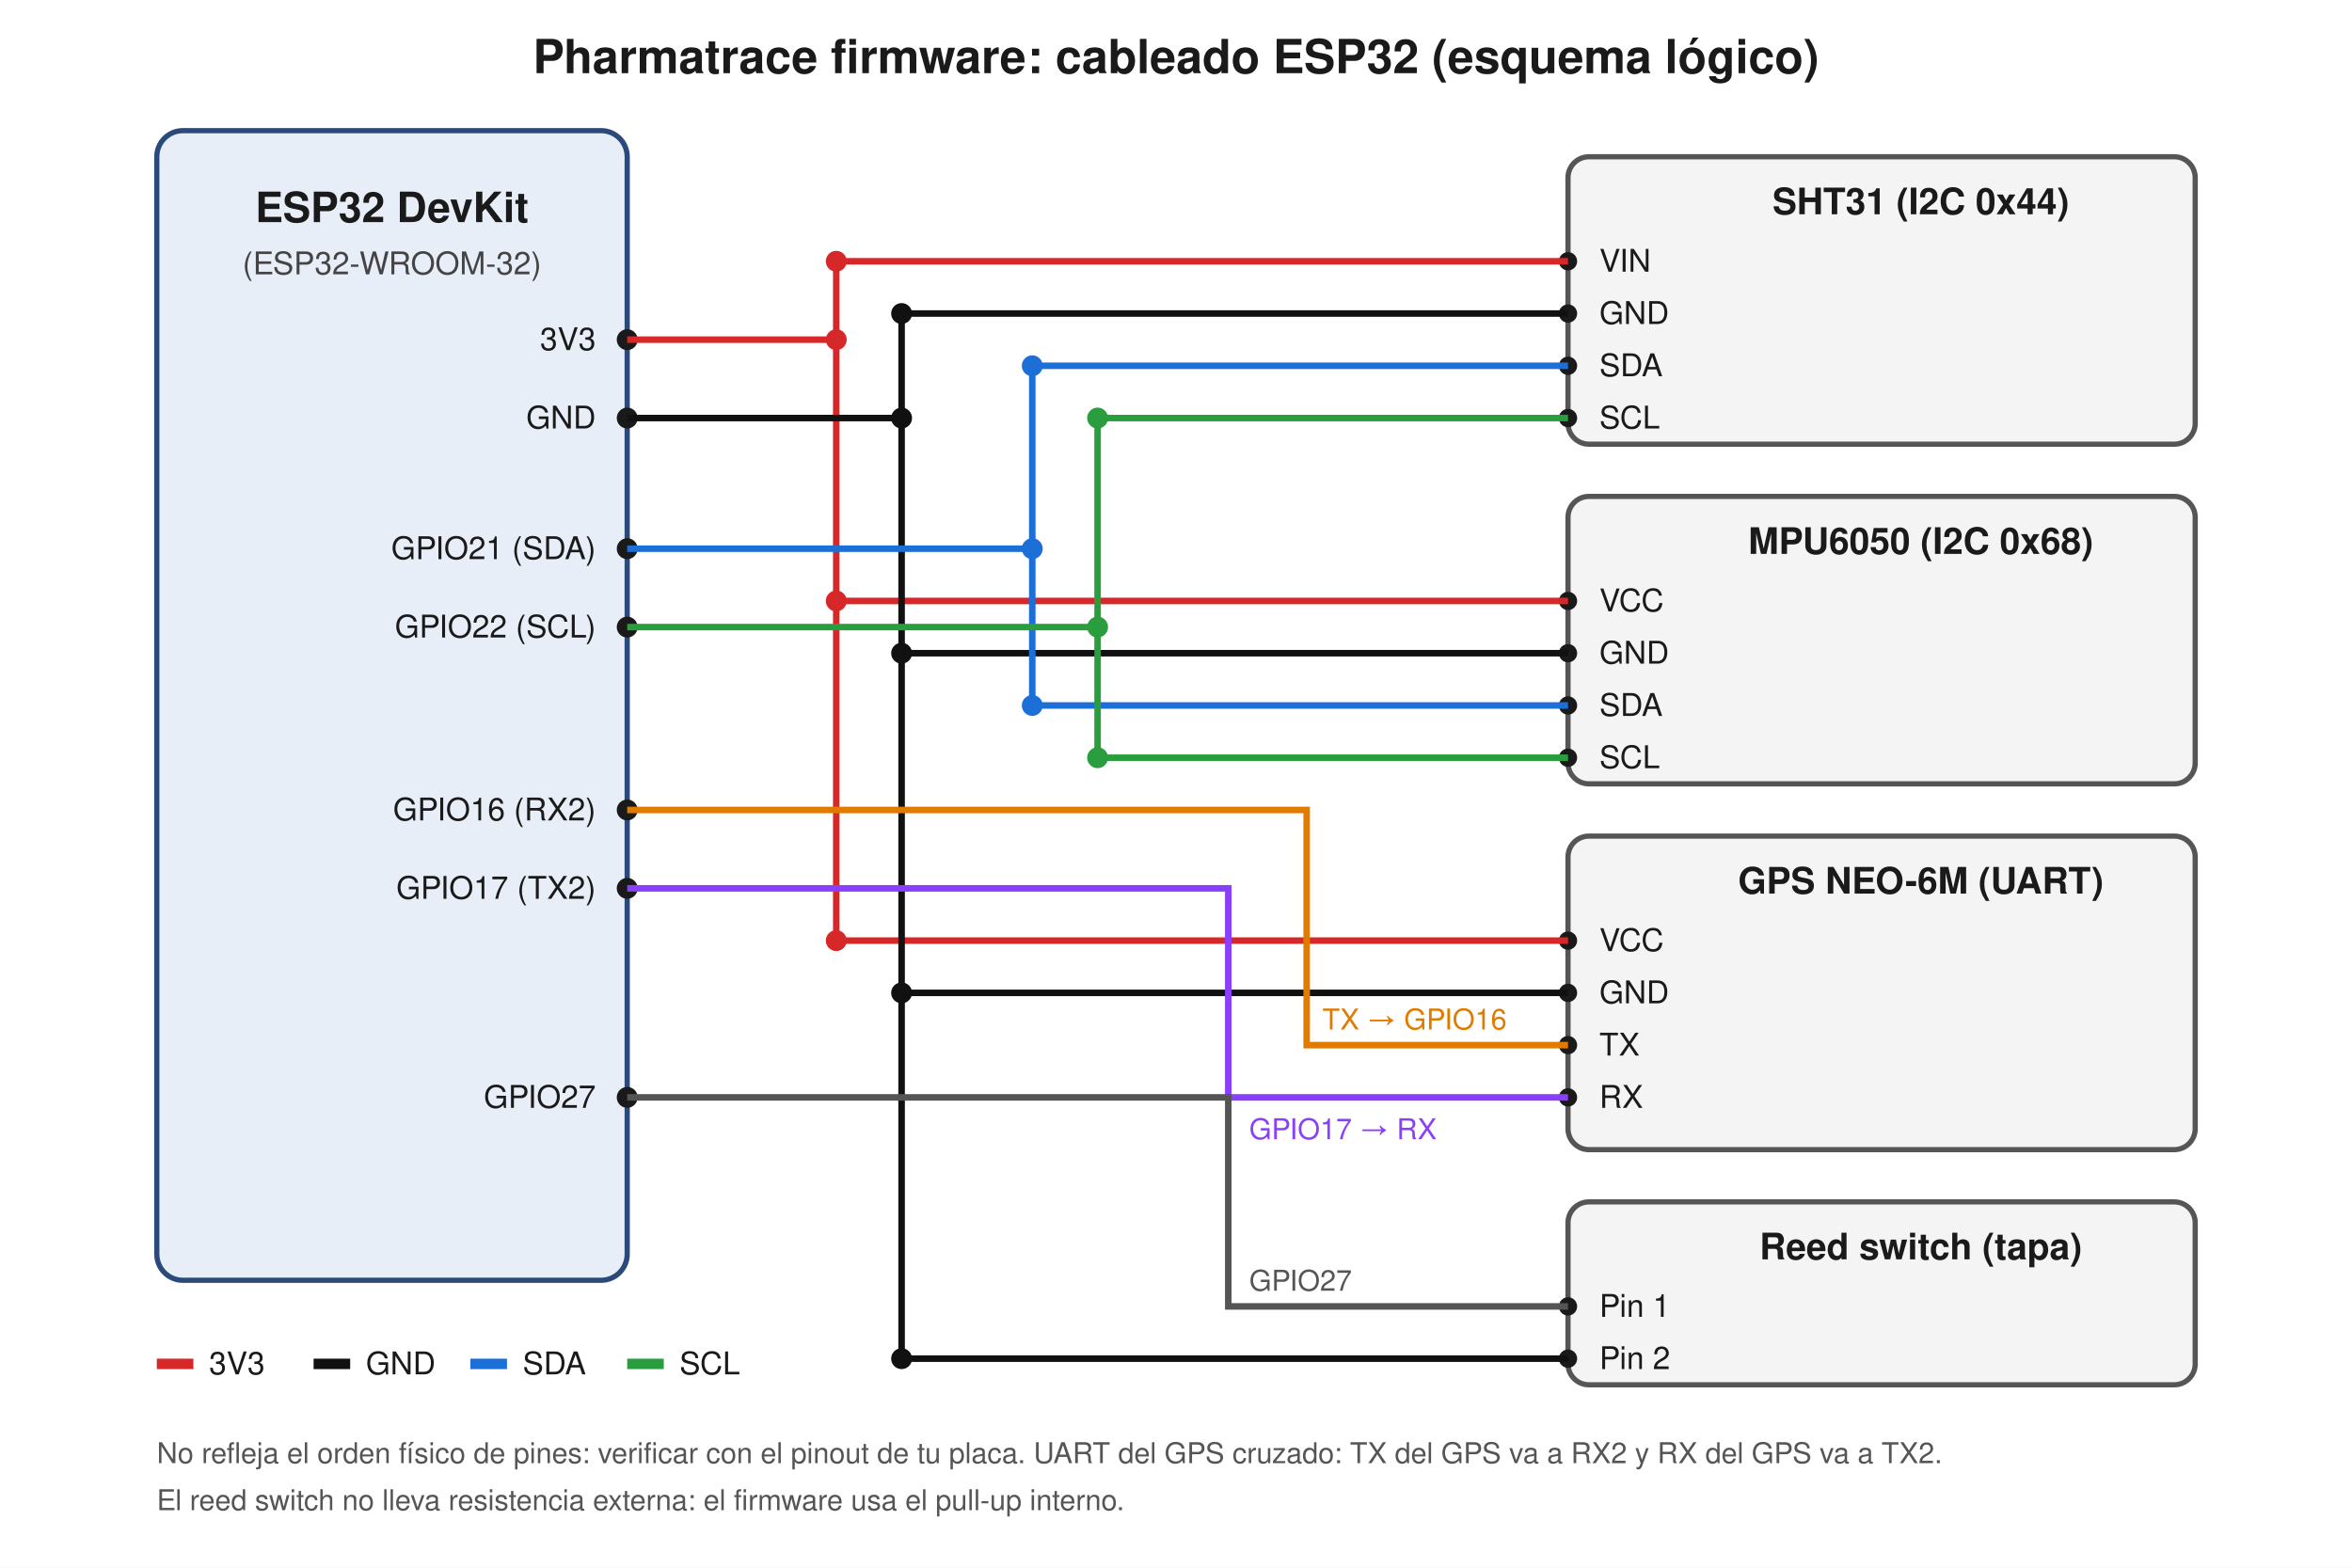
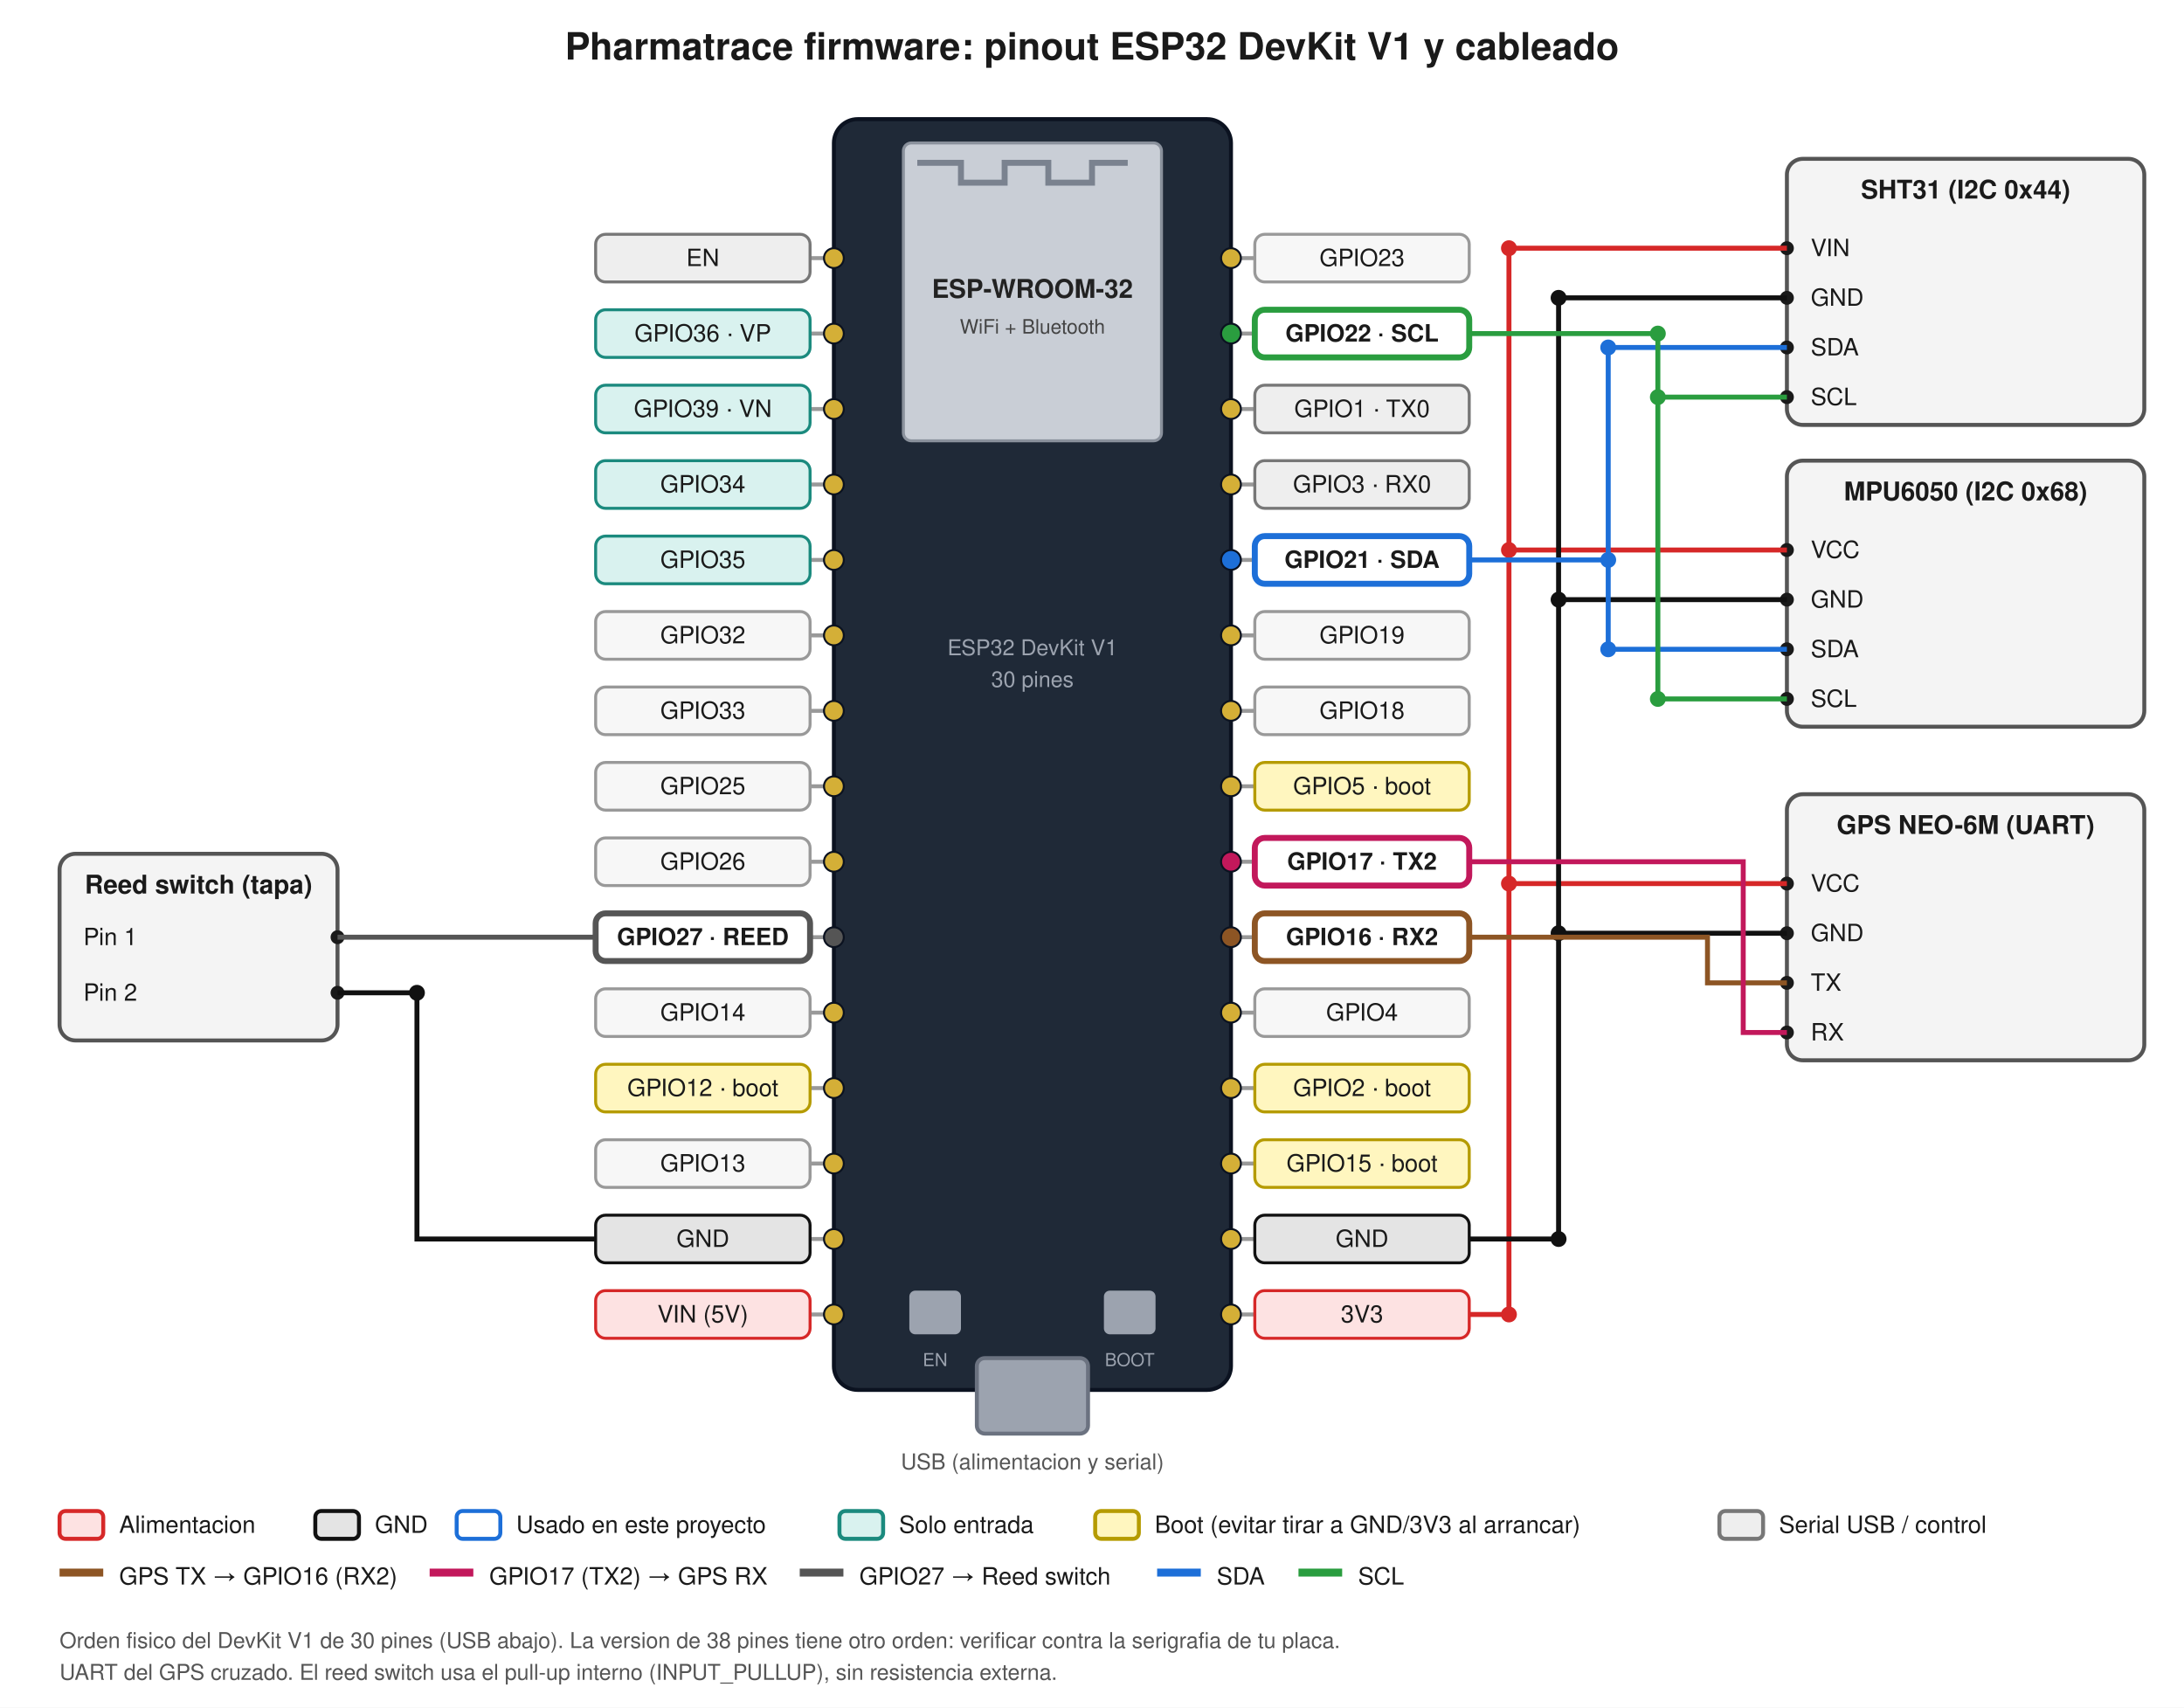
- <svg xmlns="http://www.w3.org/2000/svg" viewBox="0 0 900 600" width="900" height="600" font-family="Helvetica, Arial, sans-serif">
-   <rect width="900" height="600" fill="#ffffff" />
-   <text x="450" y="28" text-anchor="middle" font-size="18" font-weight="bold" fill="#1a1a1a">Pharmatrace firmware: cableado ESP32 (esquema lógico)</text>
-   <rect x="60" y="50" width="180" height="440" rx="10" fill="#e8eef7" stroke="#2b4a7a" stroke-width="2" />
-   <text x="150" y="85" text-anchor="middle" font-size="16" font-weight="bold" fill="#1a1a1a">ESP32 DevKit</text>
-   <text x="150" y="105" text-anchor="middle" font-size="12" fill="#444">(ESP32-WROOM-32)</text>
-   <g font-size="12" fill="#1a1a1a" text-anchor="end">
-     <text x="228" y="134">3V3</text>
-     <text x="228" y="164">GND</text>
-     <text x="228" y="214">GPIO21 (SDA)</text>
-     <text x="228" y="244">GPIO22 (SCL)</text>
-     <text x="228" y="314">GPIO16 (RX2)</text>
-     <text x="228" y="344">GPIO17 (TX2)</text>
-     <text x="228" y="424">GPIO27</text>
-   </g>
-   <g fill="#1a1a1a">
-     <circle cx="240" cy="130" r="4" />
-     <circle cx="240" cy="160" r="4" />
-     <circle cx="240" cy="210" r="4" />
-     <circle cx="240" cy="240" r="4" />
-     <circle cx="240" cy="310" r="4" />
-     <circle cx="240" cy="340" r="4" />
-     <circle cx="240" cy="420" r="4" />
-   </g>
-   <g stroke-width="2" fill="#f4f4f4" stroke="#555">
-     <rect x="600" y="60" width="240" height="110" rx="8" />
-     <rect x="600" y="190" width="240" height="110" rx="8" />
-     <rect x="600" y="320" width="240" height="120" rx="8" />
-     <rect x="600" y="460" width="240" height="70" rx="8" />
-   </g>
-   <g font-size="14" font-weight="bold" fill="#1a1a1a">
-     <text x="735" y="82" text-anchor="middle">SHT31 (I2C 0x44)</text>
-     <text x="735" y="212" text-anchor="middle">MPU6050 (I2C 0x68)</text>
-     <text x="735" y="342" text-anchor="middle">GPS NEO-6M (UART)</text>
-     <text x="735" y="482" text-anchor="middle">Reed switch (tapa)</text>
-   </g>
-   <g font-size="12" fill="#1a1a1a">
-     <text x="612" y="104">VIN</text>
-     <text x="612" y="124">GND</text>
-     <text x="612" y="144">SDA</text>
-     <text x="612" y="164">SCL</text>
-     <text x="612" y="234">VCC</text>
-     <text x="612" y="254">GND</text>
-     <text x="612" y="274">SDA</text>
-     <text x="612" y="294">SCL</text>
-     <text x="612" y="364">VCC</text>
-     <text x="612" y="384">GND</text>
-     <text x="612" y="404">TX</text>
-     <text x="612" y="424">RX</text>
-     <text x="612" y="504">Pin 1</text>
-     <text x="612" y="524">Pin 2</text>
-   </g>
-   <g fill="#1a1a1a">
-     <circle cx="600" cy="100" r="3.5" />
-     <circle cx="600" cy="120" r="3.5" />
-     <circle cx="600" cy="140" r="3.5" />
-     <circle cx="600" cy="160" r="3.5" />
-     <circle cx="600" cy="230" r="3.5" />
-     <circle cx="600" cy="250" r="3.5" />
-     <circle cx="600" cy="270" r="3.5" />
-     <circle cx="600" cy="290" r="3.5" />
-     <circle cx="600" cy="360" r="3.5" />
-     <circle cx="600" cy="380" r="3.5" />
-     <circle cx="600" cy="400" r="3.5" />
-     <circle cx="600" cy="420" r="3.5" />
-     <circle cx="600" cy="500" r="3.5" />
-     <circle cx="600" cy="520" r="3.5" />
-   </g>
-   <g stroke="#d62828" stroke-width="2.5" fill="none">
-     <path d="M240 130 H320" />
-     <path d="M320 100 V360" />
-     <path d="M320 100 H600" />
-     <path d="M320 230 H600" />
-     <path d="M320 360 H600" />
-   </g>
-   <g fill="#d62828">
-     <circle cx="320" cy="130" r="4" />
-     <circle cx="320" cy="100" r="4" />
-     <circle cx="320" cy="230" r="4" />
-     <circle cx="320" cy="360" r="4" />
-   </g>
-   <g stroke="#111" stroke-width="2.5" fill="none">
-     <path d="M240 160 H345" />
-     <path d="M345 120 V520" />
-     <path d="M345 120 H600" />
-     <path d="M345 250 H600" />
-     <path d="M345 380 H600" />
-     <path d="M345 520 H600" />
-   </g>
-   <g fill="#111">
-     <circle cx="345" cy="160" r="4" />
-     <circle cx="345" cy="120" r="4" />
-     <circle cx="345" cy="250" r="4" />
-     <circle cx="345" cy="380" r="4" />
-     <circle cx="345" cy="520" r="4" />
-   </g>
-   <g stroke="#1d6fd8" stroke-width="2.5" fill="none">
-     <path d="M240 210 H395" />
-     <path d="M395 140 V270" />
-     <path d="M395 140 H600" />
-     <path d="M395 270 H600" />
-   </g>
-   <g fill="#1d6fd8">
-     <circle cx="395" cy="210" r="4" />
-     <circle cx="395" cy="140" r="4" />
-     <circle cx="395" cy="270" r="4" />
-   </g>
-   <g stroke="#2a9d3f" stroke-width="2.5" fill="none">
-     <path d="M240 240 H420" />
-     <path d="M420 160 V290" />
-     <path d="M420 160 H600" />
-     <path d="M420 290 H600" />
-   </g>
-   <g fill="#2a9d3f">
-     <circle cx="420" cy="240" r="4" />
-     <circle cx="420" cy="160" r="4" />
-     <circle cx="420" cy="290" r="4" />
-   </g>
-   <g stroke="#e07b00" stroke-width="2.5" fill="none">
-     <path d="M240 310 H500 V400 H600" />
-   </g>
-   <g stroke="#8a3ffc" stroke-width="2.5" fill="none">
-     <path d="M240 340 H470 V420 H600" />
-   </g>
-   <text x="506" y="394" font-size="11" fill="#e07b00">TX → GPIO16</text>
-   <text x="478" y="436" font-size="11" fill="#8a3ffc">GPIO17 → RX</text>
-   <g stroke="#555" stroke-width="2.5" fill="none">
-     <path d="M240 420 H470 V500 H600" />
-   </g>
-   <text x="478" y="494" font-size="11" fill="#555">GPIO27</text>
-   <g font-size="12" fill="#1a1a1a">
-     <rect x="60" y="520" width="14" height="4" fill="#d62828" />
-     <text x="80" y="526">3V3</text>
-     <rect x="120" y="520" width="14" height="4" fill="#111" />
-     <text x="140" y="526">GND</text>
-     <rect x="180" y="520" width="14" height="4" fill="#1d6fd8" />
-     <text x="200" y="526">SDA</text>
-     <rect x="240" y="520" width="14" height="4" fill="#2a9d3f" />
-     <text x="260" y="526">SCL</text>
-     <text x="60" y="560" font-size="11" fill="#555">No refleja el orden físico de pines: verificar con el pinout de tu placa. UART del GPS cruzado: TX del GPS va a RX2 y RX del GPS va a TX2.</text>
-     <text x="60" y="578" font-size="11" fill="#555">El reed switch no lleva resistencia externa: el firmware usa el pull-up interno.</text>
-   </g>
+ <svg xmlns="http://www.w3.org/2000/svg" viewBox="0 0 1100 860" width="1100" height="860" font-family="Helvetica, Arial, sans-serif">
+   <rect width="1100" height="860" fill="#ffffff" />
+   <text x="550" y="30" text-anchor="middle" font-size="19" font-weight="bold" fill="#1a1a1a">Pharmatrace firmware: pinout ESP32 DevKit V1 y cableado</text>
+   <rect x="420" y="60" width="200" height="640" rx="12" fill="#1f2937" stroke="#0b1220" stroke-width="2" />
+   <rect x="455" y="72" width="130" height="150" rx="4" fill="#c9ced6" stroke="#8a919c" stroke-width="1.5" />
+   <path d="M462 82 h22 v10 h22 v-10 h22 v10 h22 v-10 h18" fill="none" stroke="#7a828f" stroke-width="3" />
+   <text x="520" y="150" text-anchor="middle" font-size="13" font-weight="bold" fill="#222">ESP-WROOM-32</text>
+   <text x="520" y="168" text-anchor="middle" font-size="10" fill="#444">WiFi + Bluetooth</text>
+   <text x="520" y="330" text-anchor="middle" font-size="11" fill="#9ca3af">ESP32 DevKit V1</text>
+   <text x="520" y="346" text-anchor="middle" font-size="11" fill="#9ca3af">30 pines</text>
+   <rect x="458" y="650" width="26" height="22" rx="3" fill="#9ca3af" />
+   <text x="471" y="688" text-anchor="middle" font-size="9" fill="#9ca3af">EN</text>
+   <rect x="556" y="650" width="26" height="22" rx="3" fill="#9ca3af" />
+   <text x="569" y="688" text-anchor="middle" font-size="9" fill="#9ca3af">BOOT</text>
+   <rect x="492" y="684" width="56" height="38" rx="4" fill="#9ca3af" stroke="#6b7280" stroke-width="2" />
+   <text x="520" y="740" text-anchor="middle" font-size="11" fill="#555">USB (alimentacion y serial)</text>
+   <line x1="408" y1="130" x2="420" y2="130" stroke="#999" stroke-width="2" />
+   <rect x="300" y="118" width="108" height="24" rx="5" fill="#eeeeee" stroke="#777777" stroke-width="1.5" />
+   <text x="354" y="134" text-anchor="middle" font-size="12" font-weight="normal" fill="#1a1a1a">EN</text>
+   <circle cx="420" cy="130" r="5" fill="#d4af37" stroke="#0b1220" stroke-width="1" />
+   <line x1="408" y1="168" x2="420" y2="168" stroke="#999" stroke-width="2" />
+   <rect x="300" y="156" width="108" height="24" rx="5" fill="#d9f2ef" stroke="#1b8a7e" stroke-width="1.5" />
+   <text x="354" y="172" text-anchor="middle" font-size="12" font-weight="normal" fill="#1a1a1a">GPIO36 · VP</text>
+   <circle cx="420" cy="168" r="5" fill="#d4af37" stroke="#0b1220" stroke-width="1" />
+   <line x1="408" y1="206" x2="420" y2="206" stroke="#999" stroke-width="2" />
+   <rect x="300" y="194" width="108" height="24" rx="5" fill="#d9f2ef" stroke="#1b8a7e" stroke-width="1.5" />
+   <text x="354" y="210" text-anchor="middle" font-size="12" font-weight="normal" fill="#1a1a1a">GPIO39 · VN</text>
+   <circle cx="420" cy="206" r="5" fill="#d4af37" stroke="#0b1220" stroke-width="1" />
+   <line x1="408" y1="244" x2="420" y2="244" stroke="#999" stroke-width="2" />
+   <rect x="300" y="232" width="108" height="24" rx="5" fill="#d9f2ef" stroke="#1b8a7e" stroke-width="1.5" />
+   <text x="354" y="248" text-anchor="middle" font-size="12" font-weight="normal" fill="#1a1a1a">GPIO34</text>
+   <circle cx="420" cy="244" r="5" fill="#d4af37" stroke="#0b1220" stroke-width="1" />
+   <line x1="408" y1="282" x2="420" y2="282" stroke="#999" stroke-width="2" />
+   <rect x="300" y="270" width="108" height="24" rx="5" fill="#d9f2ef" stroke="#1b8a7e" stroke-width="1.5" />
+   <text x="354" y="286" text-anchor="middle" font-size="12" font-weight="normal" fill="#1a1a1a">GPIO35</text>
+   <circle cx="420" cy="282" r="5" fill="#d4af37" stroke="#0b1220" stroke-width="1" />
+   <line x1="408" y1="320" x2="420" y2="320" stroke="#999" stroke-width="2" />
+   <rect x="300" y="308" width="108" height="24" rx="5" fill="#f7f7f7" stroke="#999999" stroke-width="1.5" />
+   <text x="354" y="324" text-anchor="middle" font-size="12" font-weight="normal" fill="#1a1a1a">GPIO32</text>
+   <circle cx="420" cy="320" r="5" fill="#d4af37" stroke="#0b1220" stroke-width="1" />
+   <line x1="408" y1="358" x2="420" y2="358" stroke="#999" stroke-width="2" />
+   <rect x="300" y="346" width="108" height="24" rx="5" fill="#f7f7f7" stroke="#999999" stroke-width="1.5" />
+   <text x="354" y="362" text-anchor="middle" font-size="12" font-weight="normal" fill="#1a1a1a">GPIO33</text>
+   <circle cx="420" cy="358" r="5" fill="#d4af37" stroke="#0b1220" stroke-width="1" />
+   <line x1="408" y1="396" x2="420" y2="396" stroke="#999" stroke-width="2" />
+   <rect x="300" y="384" width="108" height="24" rx="5" fill="#f7f7f7" stroke="#999999" stroke-width="1.5" />
+   <text x="354" y="400" text-anchor="middle" font-size="12" font-weight="normal" fill="#1a1a1a">GPIO25</text>
+   <circle cx="420" cy="396" r="5" fill="#d4af37" stroke="#0b1220" stroke-width="1" />
+   <line x1="408" y1="434" x2="420" y2="434" stroke="#999" stroke-width="2" />
+   <rect x="300" y="422" width="108" height="24" rx="5" fill="#f7f7f7" stroke="#999999" stroke-width="1.5" />
+   <text x="354" y="438" text-anchor="middle" font-size="12" font-weight="normal" fill="#1a1a1a">GPIO26</text>
+   <circle cx="420" cy="434" r="5" fill="#d4af37" stroke="#0b1220" stroke-width="1" />
+   <line x1="408" y1="472" x2="420" y2="472" stroke="#999" stroke-width="2" />
+   <rect x="300" y="460" width="108" height="24" rx="5" fill="#ffffff" stroke="#555555" stroke-width="3" />
+   <text x="354" y="476" text-anchor="middle" font-size="12" font-weight="bold" fill="#1a1a1a">GPIO27 · REED</text>
+   <circle cx="420" cy="472" r="5" fill="#555555" stroke="#0b1220" stroke-width="1" />
+   <line x1="408" y1="510" x2="420" y2="510" stroke="#999" stroke-width="2" />
+   <rect x="300" y="498" width="108" height="24" rx="5" fill="#f7f7f7" stroke="#999999" stroke-width="1.5" />
+   <text x="354" y="514" text-anchor="middle" font-size="12" font-weight="normal" fill="#1a1a1a">GPIO14</text>
+   <circle cx="420" cy="510" r="5" fill="#d4af37" stroke="#0b1220" stroke-width="1" />
+   <line x1="408" y1="548" x2="420" y2="548" stroke="#999" stroke-width="2" />
+   <rect x="300" y="536" width="108" height="24" rx="5" fill="#fff6bf" stroke="#b59b00" stroke-width="1.5" />
+   <text x="354" y="552" text-anchor="middle" font-size="12" font-weight="normal" fill="#1a1a1a">GPIO12 · boot</text>
+   <circle cx="420" cy="548" r="5" fill="#d4af37" stroke="#0b1220" stroke-width="1" />
+   <line x1="408" y1="586" x2="420" y2="586" stroke="#999" stroke-width="2" />
+   <rect x="300" y="574" width="108" height="24" rx="5" fill="#f7f7f7" stroke="#999999" stroke-width="1.5" />
+   <text x="354" y="590" text-anchor="middle" font-size="12" font-weight="normal" fill="#1a1a1a">GPIO13</text>
+   <circle cx="420" cy="586" r="5" fill="#d4af37" stroke="#0b1220" stroke-width="1" />
+   <line x1="408" y1="624" x2="420" y2="624" stroke="#999" stroke-width="2" />
+   <rect x="300" y="612" width="108" height="24" rx="5" fill="#e4e4e4" stroke="#111111" stroke-width="1.5" />
+   <text x="354" y="628" text-anchor="middle" font-size="12" font-weight="normal" fill="#1a1a1a">GND</text>
+   <circle cx="420" cy="624" r="5" fill="#d4af37" stroke="#0b1220" stroke-width="1" />
+   <line x1="408" y1="662" x2="420" y2="662" stroke="#999" stroke-width="2" />
+   <rect x="300" y="650" width="108" height="24" rx="5" fill="#fde2e2" stroke="#d62828" stroke-width="1.5" />
+   <text x="354" y="666" text-anchor="middle" font-size="12" font-weight="normal" fill="#1a1a1a">VIN (5V)</text>
+   <circle cx="420" cy="662" r="5" fill="#d4af37" stroke="#0b1220" stroke-width="1" />
+   <line x1="620" y1="130" x2="632" y2="130" stroke="#999" stroke-width="2" />
+   <rect x="632" y="118" width="108" height="24" rx="5" fill="#f7f7f7" stroke="#999999" stroke-width="1.5" />
+   <text x="686" y="134" text-anchor="middle" font-size="12" font-weight="normal" fill="#1a1a1a">GPIO23</text>
+   <circle cx="620" cy="130" r="5" fill="#d4af37" stroke="#0b1220" stroke-width="1" />
+   <line x1="620" y1="168" x2="632" y2="168" stroke="#999" stroke-width="2" />
+   <rect x="632" y="156" width="108" height="24" rx="5" fill="#ffffff" stroke="#2a9d3f" stroke-width="3" />
+   <text x="686" y="172" text-anchor="middle" font-size="12" font-weight="bold" fill="#1a1a1a">GPIO22 · SCL</text>
+   <circle cx="620" cy="168" r="5" fill="#2a9d3f" stroke="#0b1220" stroke-width="1" />
+   <line x1="620" y1="206" x2="632" y2="206" stroke="#999" stroke-width="2" />
+   <rect x="632" y="194" width="108" height="24" rx="5" fill="#eeeeee" stroke="#777777" stroke-width="1.5" />
+   <text x="686" y="210" text-anchor="middle" font-size="12" font-weight="normal" fill="#1a1a1a">GPIO1 · TX0</text>
+   <circle cx="620" cy="206" r="5" fill="#d4af37" stroke="#0b1220" stroke-width="1" />
+   <line x1="620" y1="244" x2="632" y2="244" stroke="#999" stroke-width="2" />
+   <rect x="632" y="232" width="108" height="24" rx="5" fill="#eeeeee" stroke="#777777" stroke-width="1.5" />
+   <text x="686" y="248" text-anchor="middle" font-size="12" font-weight="normal" fill="#1a1a1a">GPIO3 · RX0</text>
+   <circle cx="620" cy="244" r="5" fill="#d4af37" stroke="#0b1220" stroke-width="1" />
+   <line x1="620" y1="282" x2="632" y2="282" stroke="#999" stroke-width="2" />
+   <rect x="632" y="270" width="108" height="24" rx="5" fill="#ffffff" stroke="#1d6fd8" stroke-width="3" />
+   <text x="686" y="286" text-anchor="middle" font-size="12" font-weight="bold" fill="#1a1a1a">GPIO21 · SDA</text>
+   <circle cx="620" cy="282" r="5" fill="#1d6fd8" stroke="#0b1220" stroke-width="1" />
+   <line x1="620" y1="320" x2="632" y2="320" stroke="#999" stroke-width="2" />
+   <rect x="632" y="308" width="108" height="24" rx="5" fill="#f7f7f7" stroke="#999999" stroke-width="1.5" />
+   <text x="686" y="324" text-anchor="middle" font-size="12" font-weight="normal" fill="#1a1a1a">GPIO19</text>
+   <circle cx="620" cy="320" r="5" fill="#d4af37" stroke="#0b1220" stroke-width="1" />
+   <line x1="620" y1="358" x2="632" y2="358" stroke="#999" stroke-width="2" />
+   <rect x="632" y="346" width="108" height="24" rx="5" fill="#f7f7f7" stroke="#999999" stroke-width="1.5" />
+   <text x="686" y="362" text-anchor="middle" font-size="12" font-weight="normal" fill="#1a1a1a">GPIO18</text>
+   <circle cx="620" cy="358" r="5" fill="#d4af37" stroke="#0b1220" stroke-width="1" />
+   <line x1="620" y1="396" x2="632" y2="396" stroke="#999" stroke-width="2" />
+   <rect x="632" y="384" width="108" height="24" rx="5" fill="#fff6bf" stroke="#b59b00" stroke-width="1.5" />
+   <text x="686" y="400" text-anchor="middle" font-size="12" font-weight="normal" fill="#1a1a1a">GPIO5 · boot</text>
+   <circle cx="620" cy="396" r="5" fill="#d4af37" stroke="#0b1220" stroke-width="1" />
+   <line x1="620" y1="434" x2="632" y2="434" stroke="#999" stroke-width="2" />
+   <rect x="632" y="422" width="108" height="24" rx="5" fill="#ffffff" stroke="#c2185b" stroke-width="3" />
+   <text x="686" y="438" text-anchor="middle" font-size="12" font-weight="bold" fill="#1a1a1a">GPIO17 · TX2</text>
+   <circle cx="620" cy="434" r="5" fill="#c2185b" stroke="#0b1220" stroke-width="1" />
+   <line x1="620" y1="472" x2="632" y2="472" stroke="#999" stroke-width="2" />
+   <rect x="632" y="460" width="108" height="24" rx="5" fill="#ffffff" stroke="#8d5524" stroke-width="3" />
+   <text x="686" y="476" text-anchor="middle" font-size="12" font-weight="bold" fill="#1a1a1a">GPIO16 · RX2</text>
+   <circle cx="620" cy="472" r="5" fill="#8d5524" stroke="#0b1220" stroke-width="1" />
+   <line x1="620" y1="510" x2="632" y2="510" stroke="#999" stroke-width="2" />
+   <rect x="632" y="498" width="108" height="24" rx="5" fill="#f7f7f7" stroke="#999999" stroke-width="1.5" />
+   <text x="686" y="514" text-anchor="middle" font-size="12" font-weight="normal" fill="#1a1a1a">GPIO4</text>
+   <circle cx="620" cy="510" r="5" fill="#d4af37" stroke="#0b1220" stroke-width="1" />
+   <line x1="620" y1="548" x2="632" y2="548" stroke="#999" stroke-width="2" />
+   <rect x="632" y="536" width="108" height="24" rx="5" fill="#fff6bf" stroke="#b59b00" stroke-width="1.5" />
+   <text x="686" y="552" text-anchor="middle" font-size="12" font-weight="normal" fill="#1a1a1a">GPIO2 · boot</text>
+   <circle cx="620" cy="548" r="5" fill="#d4af37" stroke="#0b1220" stroke-width="1" />
+   <line x1="620" y1="586" x2="632" y2="586" stroke="#999" stroke-width="2" />
+   <rect x="632" y="574" width="108" height="24" rx="5" fill="#fff6bf" stroke="#b59b00" stroke-width="1.5" />
+   <text x="686" y="590" text-anchor="middle" font-size="12" font-weight="normal" fill="#1a1a1a">GPIO15 · boot</text>
+   <circle cx="620" cy="586" r="5" fill="#d4af37" stroke="#0b1220" stroke-width="1" />
+   <line x1="620" y1="624" x2="632" y2="624" stroke="#999" stroke-width="2" />
+   <rect x="632" y="612" width="108" height="24" rx="5" fill="#e4e4e4" stroke="#111111" stroke-width="1.5" />
+   <text x="686" y="628" text-anchor="middle" font-size="12" font-weight="normal" fill="#1a1a1a">GND</text>
+   <circle cx="620" cy="624" r="5" fill="#d4af37" stroke="#0b1220" stroke-width="1" />
+   <line x1="620" y1="662" x2="632" y2="662" stroke="#999" stroke-width="2" />
+   <rect x="632" y="650" width="108" height="24" rx="5" fill="#fde2e2" stroke="#d62828" stroke-width="1.5" />
+   <text x="686" y="666" text-anchor="middle" font-size="12" font-weight="normal" fill="#1a1a1a">3V3</text>
+   <circle cx="620" cy="662" r="5" fill="#d4af37" stroke="#0b1220" stroke-width="1" />
+   <rect x="900" y="80" width="180" height="134" rx="8" fill="#f4f4f4" stroke="#555" stroke-width="2" />
+   <text x="990" y="100" text-anchor="middle" font-size="13" font-weight="bold" fill="#1a1a1a">SHT31 (I2C 0x44)</text>
+   <text x="912" y="129" font-size="12" fill="#1a1a1a">VIN</text>
+   <circle cx="900" cy="125" r="3.5" fill="#1a1a1a" />
+   <text x="912" y="154" font-size="12" fill="#1a1a1a">GND</text>
+   <circle cx="900" cy="150" r="3.5" fill="#1a1a1a" />
+   <text x="912" y="179" font-size="12" fill="#1a1a1a">SDA</text>
+   <circle cx="900" cy="175" r="3.5" fill="#1a1a1a" />
+   <text x="912" y="204" font-size="12" fill="#1a1a1a">SCL</text>
+   <circle cx="900" cy="200" r="3.5" fill="#1a1a1a" />
+   <rect x="900" y="232" width="180" height="134" rx="8" fill="#f4f4f4" stroke="#555" stroke-width="2" />
+   <text x="990" y="252" text-anchor="middle" font-size="13" font-weight="bold" fill="#1a1a1a">MPU6050 (I2C 0x68)</text>
+   <text x="912" y="281" font-size="12" fill="#1a1a1a">VCC</text>
+   <circle cx="900" cy="277" r="3.5" fill="#1a1a1a" />
+   <text x="912" y="306" font-size="12" fill="#1a1a1a">GND</text>
+   <circle cx="900" cy="302" r="3.5" fill="#1a1a1a" />
+   <text x="912" y="331" font-size="12" fill="#1a1a1a">SDA</text>
+   <circle cx="900" cy="327" r="3.5" fill="#1a1a1a" />
+   <text x="912" y="356" font-size="12" fill="#1a1a1a">SCL</text>
+   <circle cx="900" cy="352" r="3.5" fill="#1a1a1a" />
+   <rect x="900" y="400" width="180" height="134" rx="8" fill="#f4f4f4" stroke="#555" stroke-width="2" />
+   <text x="990" y="420" text-anchor="middle" font-size="13" font-weight="bold" fill="#1a1a1a">GPS NEO-6M (UART)</text>
+   <text x="912" y="449" font-size="12" fill="#1a1a1a">VCC</text>
+   <circle cx="900" cy="445" r="3.5" fill="#1a1a1a" />
+   <text x="912" y="474" font-size="12" fill="#1a1a1a">GND</text>
+   <circle cx="900" cy="470" r="3.5" fill="#1a1a1a" />
+   <text x="912" y="499" font-size="12" fill="#1a1a1a">TX</text>
+   <circle cx="900" cy="495" r="3.5" fill="#1a1a1a" />
+   <text x="912" y="524" font-size="12" fill="#1a1a1a">RX</text>
+   <circle cx="900" cy="520" r="3.5" fill="#1a1a1a" />
+   <rect x="30" y="430" width="140" height="94" rx="8" fill="#f4f4f4" stroke="#555" stroke-width="2" />
+   <text x="100" y="450" text-anchor="middle" font-size="13" font-weight="bold" fill="#1a1a1a">Reed switch (tapa)</text>
+   <text x="42" y="476" font-size="12" fill="#1a1a1a">Pin 1</text>
+   <circle cx="170" cy="472" r="3.5" fill="#1a1a1a" />
+   <text x="42" y="504" font-size="12" fill="#1a1a1a">Pin 2</text>
+   <circle cx="170" cy="500" r="3.5" fill="#1a1a1a" />
+   <path d="M740 662 H760 V125 M760 125 H900 M760 277 H900 M760 445 H900" fill="none" stroke="#d62828" stroke-width="2.5" />
+   <circle cx="760" cy="125" r="4" fill="#d62828" />
+   <circle cx="760" cy="277" r="4" fill="#d62828" />
+   <circle cx="760" cy="445" r="4" fill="#d62828" />
+   <circle cx="760" cy="662" r="4" fill="#d62828" />
+   <path d="M740 624 H785 V150 M785 150 H900 M785 302 H900 M785 470 H900" fill="none" stroke="#111111" stroke-width="2.5" />
+   <circle cx="785" cy="150" r="4" fill="#111111" />
+   <circle cx="785" cy="302" r="4" fill="#111111" />
+   <circle cx="785" cy="470" r="4" fill="#111111" />
+   <circle cx="785" cy="624" r="4" fill="#111111" />
+   <path d="M740 282 H810 M810 175 V327 M810 175 H900 M810 327 H900" fill="none" stroke="#1d6fd8" stroke-width="2.5" />
+   <circle cx="810" cy="175" r="4" fill="#1d6fd8" />
+   <circle cx="810" cy="327" r="4" fill="#1d6fd8" />
+   <circle cx="810" cy="282" r="4" fill="#1d6fd8" />
+   <path d="M740 168 H835 M835 168 V352 M835 200 H900 M835 352 H900" fill="none" stroke="#2a9d3f" stroke-width="2.5" />
+   <circle cx="835" cy="200" r="4" fill="#2a9d3f" />
+   <circle cx="835" cy="352" r="4" fill="#2a9d3f" />
+   <circle cx="835" cy="168" r="4" fill="#2a9d3f" />
+   <path d="M740 472 H860 V495 H900" fill="none" stroke="#8d5524" stroke-width="2.5" />
+   <path d="M740 434 H878 V520 H900" fill="none" stroke="#c2185b" stroke-width="2.5" />
+   <path d="M300 472 H170" fill="none" stroke="#555555" stroke-width="2.5" />
+   <path d="M300 624 H210 V500 H170" fill="none" stroke="#111111" stroke-width="2.5" />
+   <circle cx="210" cy="500" r="4" fill="#111111" />
+   <rect x="30" y="761" width="22" height="14" rx="3" fill="#fde2e2" stroke="#d62828" stroke-width="2" />
+   <text x="60" y="772" font-size="12" fill="#1a1a1a">Alimentacion</text>
+   <rect x="158.8" y="761" width="22" height="14" rx="3" fill="#e4e4e4" stroke="#111111" stroke-width="2" />
+   <text x="188.8" y="772" font-size="12" fill="#1a1a1a">GND</text>
+   <rect x="230.0" y="761" width="22" height="14" rx="3" fill="#ffffff" stroke="#1d6fd8" stroke-width="2" />
+   <text x="260.0" y="772" font-size="12" fill="#1a1a1a">Usado en este proyecto</text>
+   <rect x="422.8" y="761" width="22" height="14" rx="3" fill="#d9f2ef" stroke="#1b8a7e" stroke-width="2" />
+   <text x="452.8" y="772" font-size="12" fill="#1a1a1a">Solo entrada</text>
+   <rect x="551.6" y="761" width="22" height="14" rx="3" fill="#fff6bf" stroke="#b59b00" stroke-width="2" />
+   <text x="581.6" y="772" font-size="12" fill="#1a1a1a">Boot (evitar tirar a GND/3V3 al arrancar)</text>
+   <rect x="866.0" y="761" width="22" height="14" rx="3" fill="#eeeeee" stroke="#777777" stroke-width="2" />
+   <text x="896.0" y="772" font-size="12" fill="#1a1a1a">Serial USB / control</text>
+   <rect x="30" y="790" width="22" height="4" fill="#8d5524" />
+   <text x="60" y="798" font-size="12" fill="#1a1a1a">GPS TX → GPIO16 (RX2)</text>
+   <rect x="216.4" y="790" width="22" height="4" fill="#c2185b" />
+   <text x="246.4" y="798" font-size="12" fill="#1a1a1a">GPIO17 (TX2) → GPS RX</text>
+   <rect x="402.8" y="790" width="22" height="4" fill="#555555" />
+   <text x="432.8" y="798" font-size="12" fill="#1a1a1a">GPIO27 → Reed switch</text>
+   <rect x="582.8" y="790" width="22" height="4" fill="#1d6fd8" />
+   <text x="612.8" y="798" font-size="12" fill="#1a1a1a">SDA</text>
+   <rect x="654.0" y="790" width="22" height="4" fill="#2a9d3f" />
+   <text x="684.0" y="798" font-size="12" fill="#1a1a1a">SCL</text>
+   <text x="30" y="830" font-size="11" fill="#555">Orden fisico del DevKit V1 de 30 pines (USB abajo). La version de 38 pines tiene otro orden: verificar contra la serigrafia de tu placa.</text>
+   <text x="30" y="846" font-size="11" fill="#555">UART del GPS cruzado. El reed switch usa el pull-up interno (INPUT_PULLUP), sin resistencia externa.</text>
</svg>
